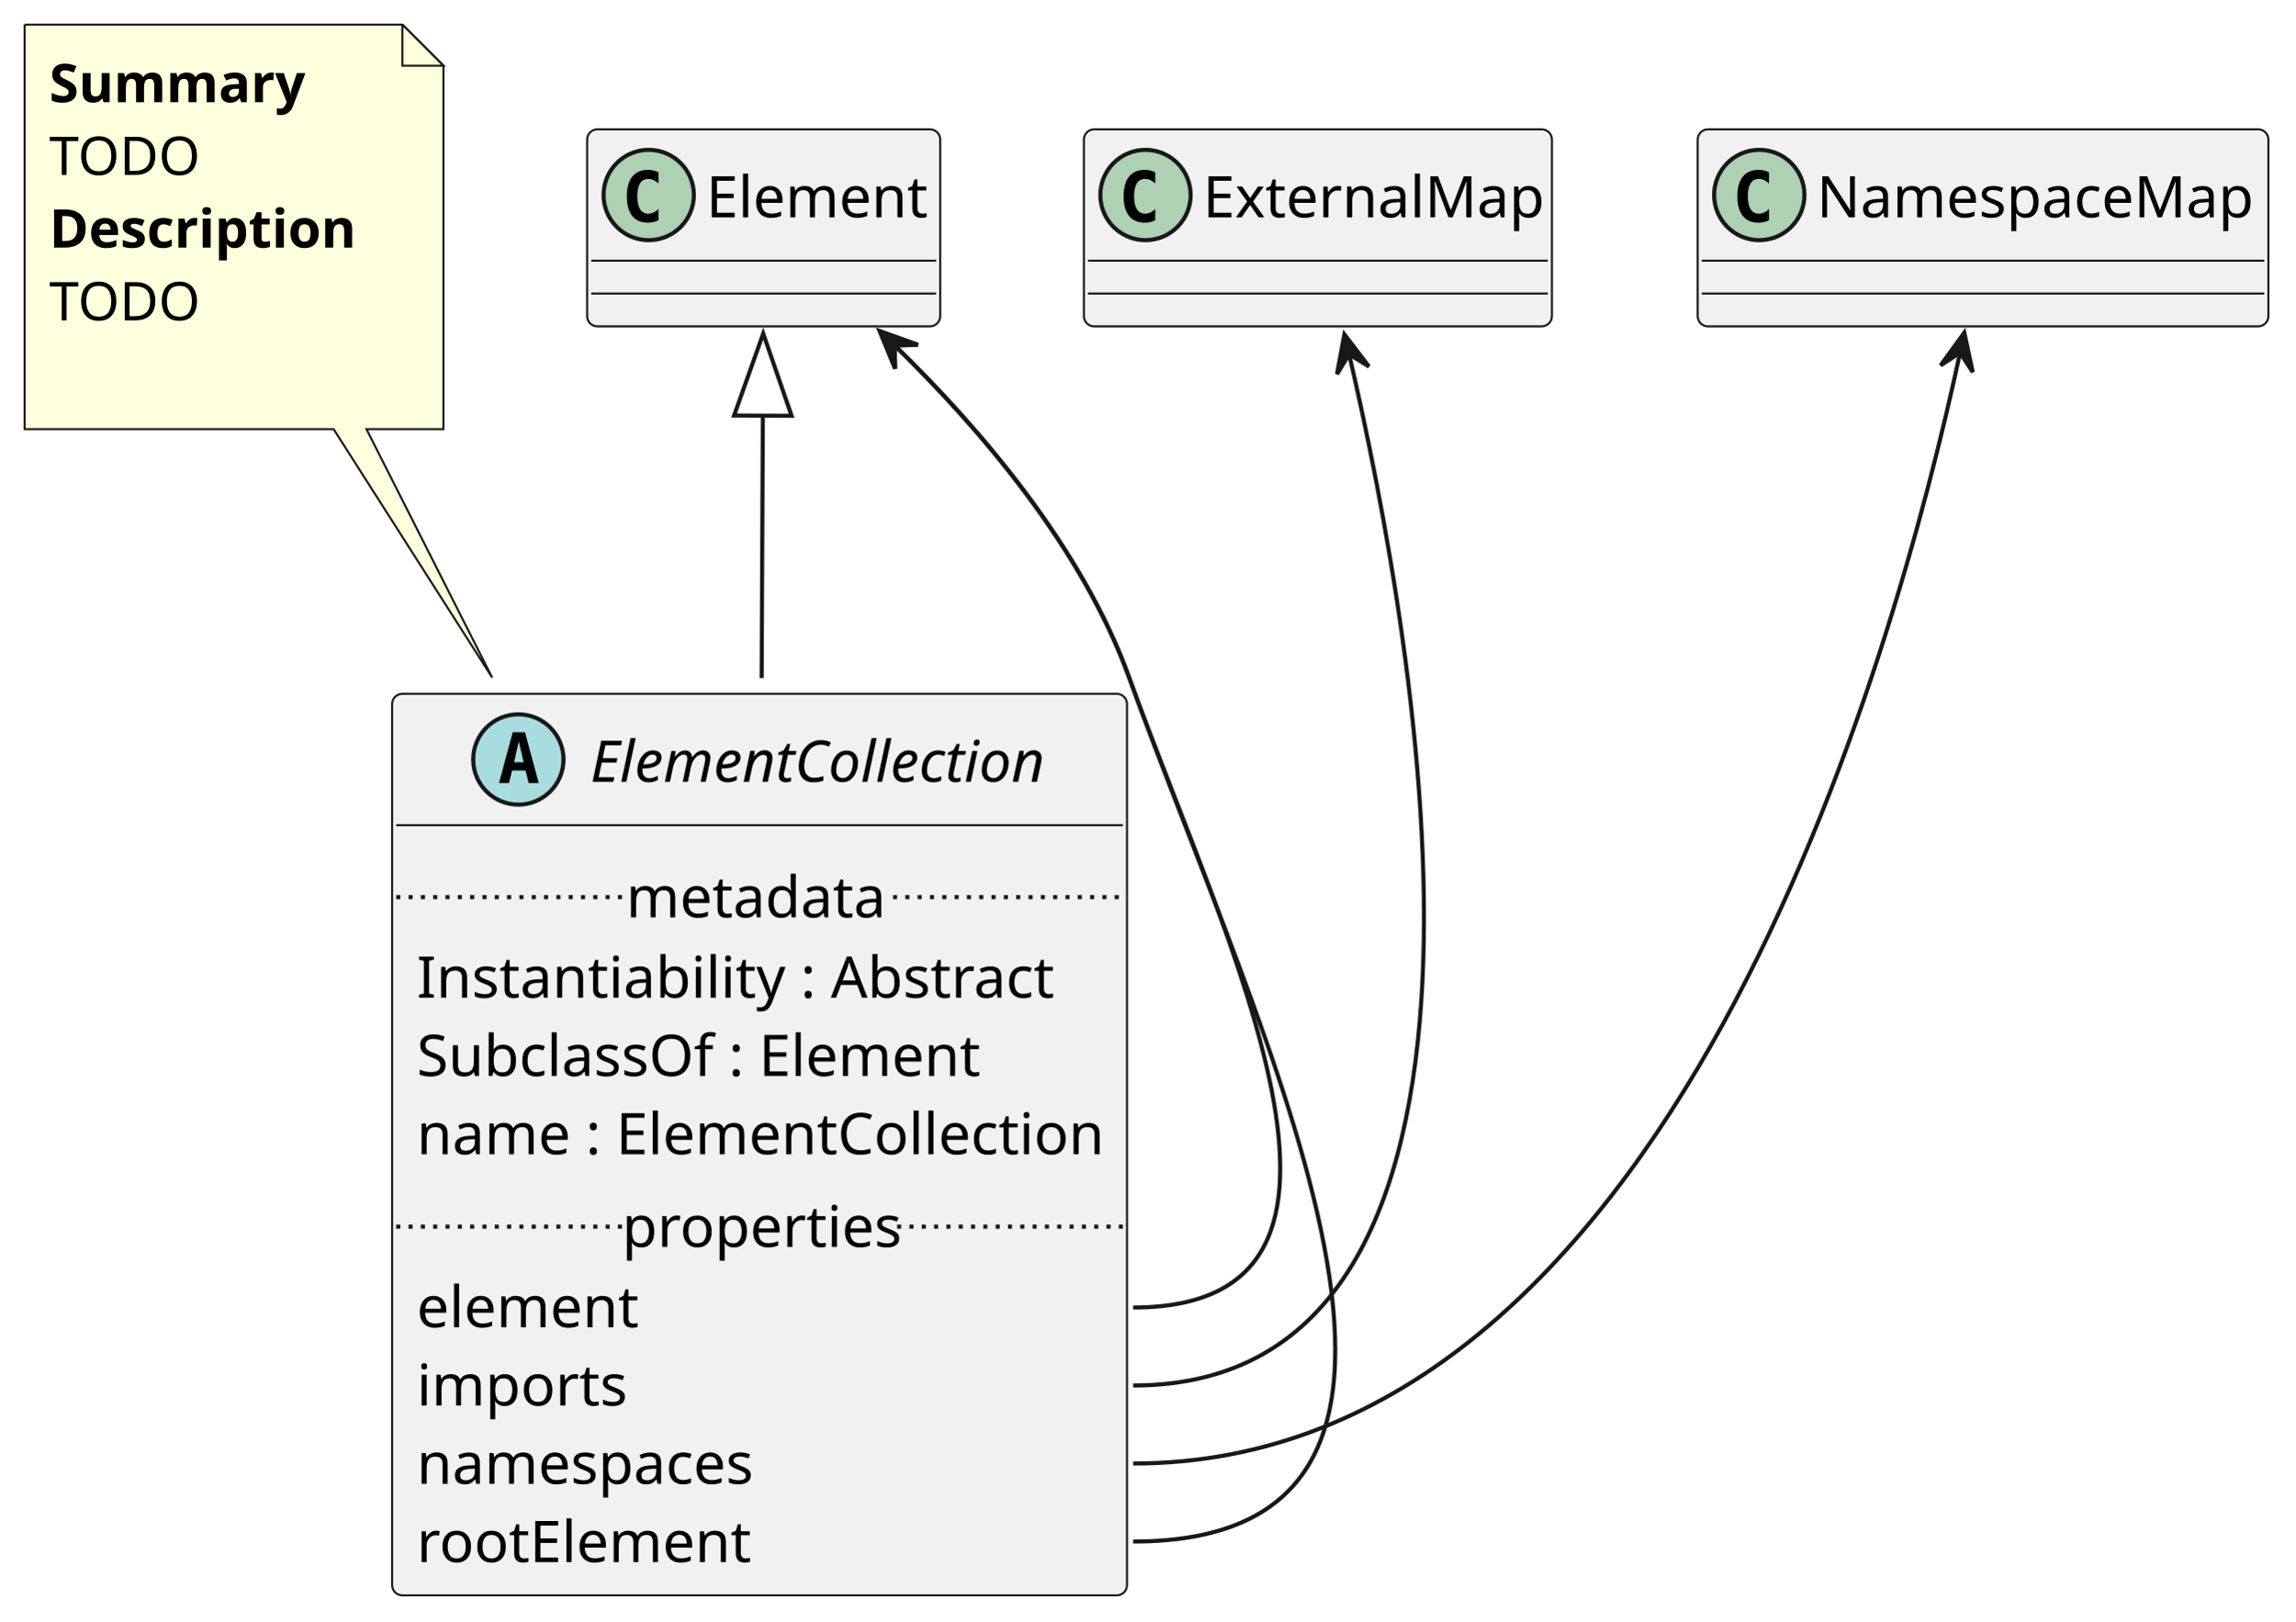
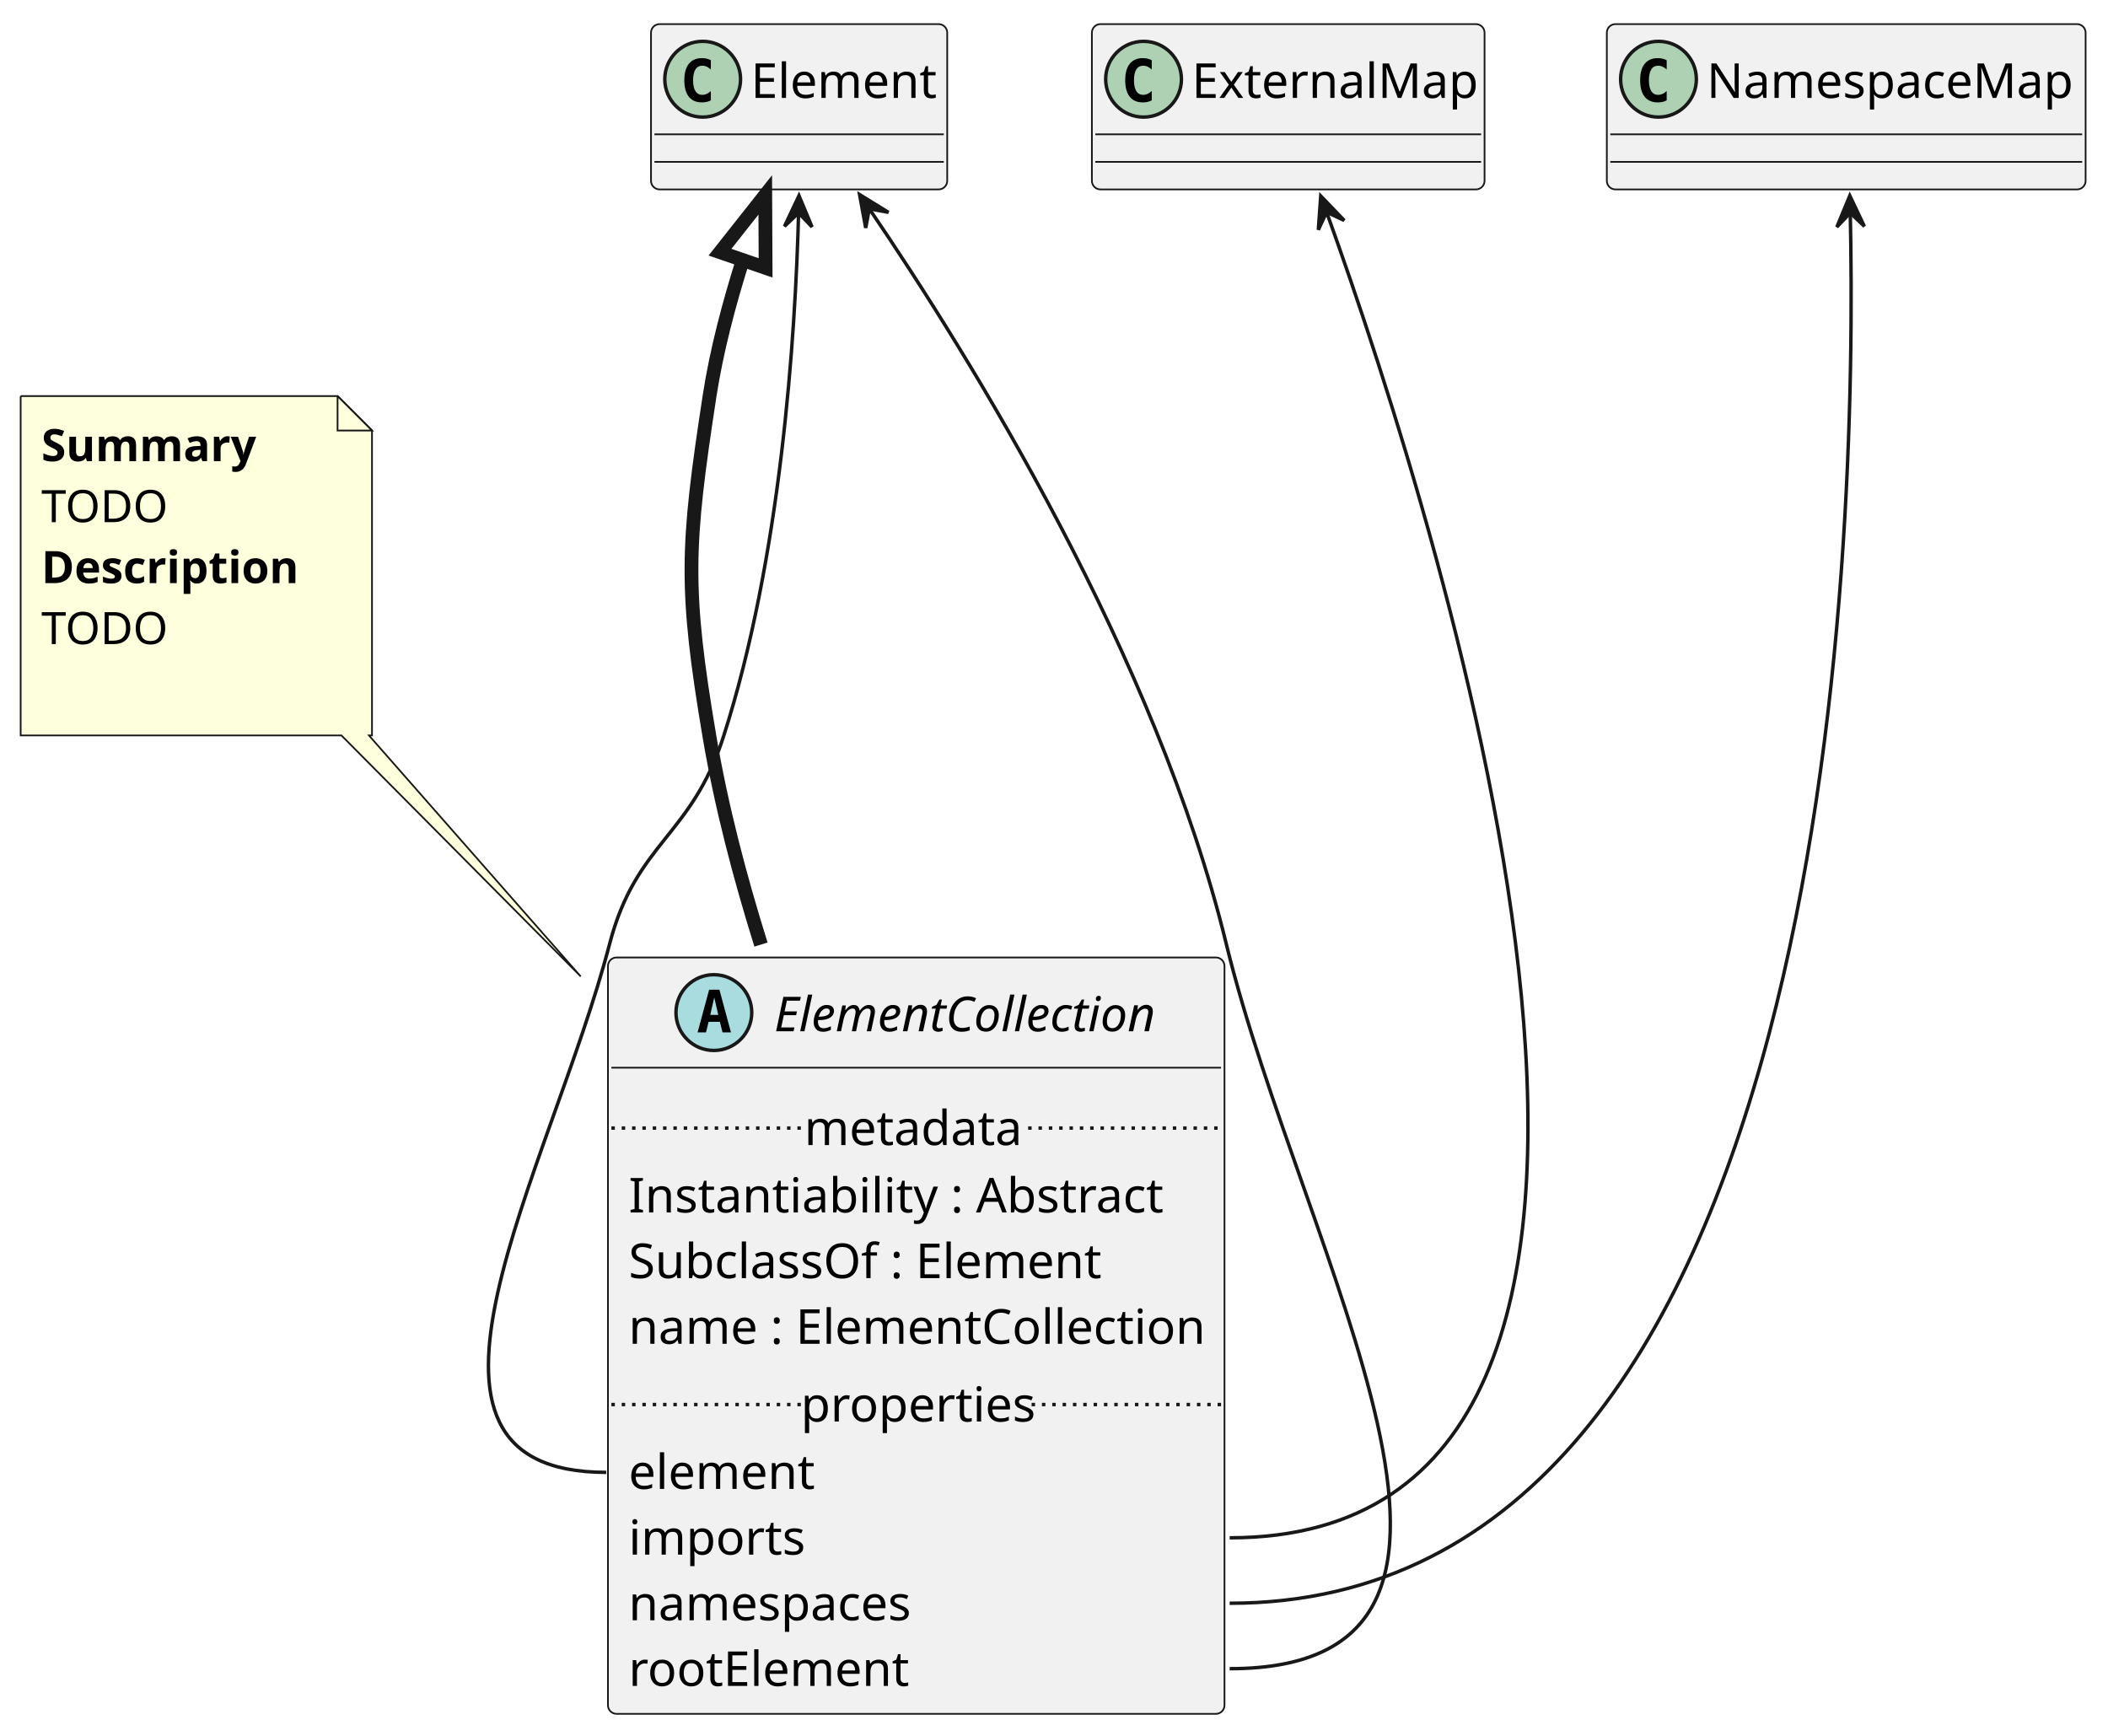
- <svg xmlns="http://www.w3.org/2000/svg" contentStyleType="text/css" height="395px" preserveAspectRatio="none" style="width:559px;height:395px;background:#FFFFFF;" version="1.1" viewBox="0 0 559 395" width="559px" zoomAndPan="magnify">
+ <svg xmlns="http://www.w3.org/2000/svg" contentStyleType="text/css" height="504px" preserveAspectRatio="none" style="width:612px;height:504px;background:#FFFFFF;" version="1.1" viewBox="0 0 612 504" width="612px" zoomAndPan="magnify">
  <defs />
  <g>
    <g id="elem_ElementCollection">
-       <rect codeLine="1" fill="#F1F1F1" height="219.611" id="ElementCollection" rx="2.5" ry="2.5" style="stroke:#181818;stroke-width:0.5;" width="179" x="95.5" y="169" />
-       <ellipse cx="126.25" cy="185" fill="#A9DCDF" rx="11" ry="11" style="stroke:#181818;stroke-width:1.0;" />
-       <path d="M124.875,178.359 L127.859,178.359 L131.219,190.75 L128.766,190.75 L128,187.688 L124.719,187.688 L123.969,190.75 L121.531,190.75 L124.875,178.359 Z M127.531,185.672 L126.359,180.594 L125.203,185.672 L127.531,185.672 Z " fill="#000000" />
-       <text fill="#000000" font-family="sans-serif" font-size="14" font-style="italic" lengthAdjust="spacing" textLength="112" x="143.75" y="190.432">ElementCollection</text>
-       <line style="stroke:#181818;stroke-width:0.5;" x1="96.5" x2="273.5" y1="201" y2="201" />
-       <text fill="#000000" font-family="sans-serif" font-size="14" lengthAdjust="spacing" textLength="156" x="101.5" y="243.034">Instantiability : Abstract</text>
-       <text fill="#000000" font-family="sans-serif" font-size="14" lengthAdjust="spacing" textLength="137" x="101.5" y="262.102">SubclassOf : Element</text>
-       <text fill="#000000" font-family="sans-serif" font-size="14" lengthAdjust="spacing" textLength="167" x="101.5" y="281.17">name : ElementCollection</text>
-       <line style="stroke:#181818;stroke-width:1.0;stroke-dasharray:1.0,2.0;" x1="96.5" x2="152.5" y1="218.534" y2="218.534" />
-       <text fill="#000000" font-family="sans-serif" font-size="14" lengthAdjust="spacing" textLength="65" x="152.5" y="223.466">metadata</text>
-       <line style="stroke:#181818;stroke-width:1.0;stroke-dasharray:1.0,2.0;" x1="217.5" x2="273.5" y1="218.534" y2="218.534" />
-       <text fill="#000000" font-family="sans-serif" font-size="14" lengthAdjust="spacing" textLength="54" x="101.5" y="323.305">element</text>
-       <text fill="#000000" font-family="sans-serif" font-size="14" lengthAdjust="spacing" textLength="51" x="101.5" y="342.373">imports</text>
-       <text fill="#000000" font-family="sans-serif" font-size="14" lengthAdjust="spacing" textLength="82" x="101.5" y="361.441">namespaces</text>
-       <text fill="#000000" font-family="sans-serif" font-size="14" lengthAdjust="spacing" textLength="83" x="101.5" y="380.509">rootElement</text>
-       <line style="stroke:#181818;stroke-width:1.0;stroke-dasharray:1.0,2.0;" x1="96.5" x2="151.5" y1="298.806" y2="298.806" />
-       <text fill="#000000" font-family="sans-serif" font-size="14" lengthAdjust="spacing" textLength="67" x="151.5" y="303.738">properties</text>
-       <line style="stroke:#181818;stroke-width:1.0;stroke-dasharray:1.0,2.0;" x1="218.5" x2="273.5" y1="298.806" y2="298.806" />
+       <rect codeLine="1" fill="#F1F1F1" height="219.611" id="ElementCollection" rx="2.5" ry="2.5" style="stroke:#181818;stroke-width:0.5;" width="179" x="176.5" y="278" />
+       <ellipse cx="207.25" cy="294" fill="#A9DCDF" rx="11" ry="11" style="stroke:#181818;stroke-width:1.0;" />
+       <path d="M205.875,287.359 L208.859,287.359 L212.219,299.75 L209.766,299.75 L209,296.688 L205.719,296.688 L204.969,299.75 L202.531,299.75 L205.875,287.359 Z M208.531,294.672 L207.359,289.594 L206.203,294.672 L208.531,294.672 Z " fill="#000000" />
+       <text fill="#000000" font-family="sans-serif" font-size="14" font-style="italic" lengthAdjust="spacing" textLength="112" x="224.75" y="299.432">ElementCollection</text>
+       <line style="stroke:#181818;stroke-width:0.5;" x1="177.5" x2="354.5" y1="310" y2="310" />
+       <text fill="#000000" font-family="sans-serif" font-size="14" lengthAdjust="spacing" textLength="156" x="182.5" y="352.034">Instantiability : Abstract</text>
+       <text fill="#000000" font-family="sans-serif" font-size="14" lengthAdjust="spacing" textLength="137" x="182.5" y="371.102">SubclassOf : Element</text>
+       <text fill="#000000" font-family="sans-serif" font-size="14" lengthAdjust="spacing" textLength="167" x="182.5" y="390.17">name : ElementCollection</text>
+       <line style="stroke:#181818;stroke-width:1.0;stroke-dasharray:1.0,2.0;" x1="177.5" x2="233.5" y1="327.534" y2="327.534" />
+       <text fill="#000000" font-family="sans-serif" font-size="14" lengthAdjust="spacing" textLength="65" x="233.5" y="332.466">metadata</text>
+       <line style="stroke:#181818;stroke-width:1.0;stroke-dasharray:1.0,2.0;" x1="298.5" x2="354.5" y1="327.534" y2="327.534" />
+       <text fill="#000000" font-family="sans-serif" font-size="14" lengthAdjust="spacing" textLength="54" x="182.5" y="432.305">element</text>
+       <text fill="#000000" font-family="sans-serif" font-size="14" lengthAdjust="spacing" textLength="51" x="182.5" y="451.373">imports</text>
+       <text fill="#000000" font-family="sans-serif" font-size="14" lengthAdjust="spacing" textLength="82" x="182.5" y="470.441">namespaces</text>
+       <text fill="#000000" font-family="sans-serif" font-size="14" lengthAdjust="spacing" textLength="83" x="182.5" y="489.509">rootElement</text>
+       <line style="stroke:#181818;stroke-width:1.0;stroke-dasharray:1.0,2.0;" x1="177.5" x2="232.5" y1="407.806" y2="407.806" />
+       <text fill="#000000" font-family="sans-serif" font-size="14" lengthAdjust="spacing" textLength="67" x="232.5" y="412.738">properties</text>
+       <line style="stroke:#181818;stroke-width:1.0;stroke-dasharray:1.0,2.0;" x1="299.5" x2="354.5" y1="407.806" y2="407.806" />
    </g>
    <g id="elem_GMN3">
-       <path d="M6,6 L6,104.53 A0,0 0 0 0 6,104.53 L81.25,104.53 L119.87,165.05 L89.25,104.53 L108,104.53 A0,0 0 0 0 108,104.53 L108,16 L98,6 L6,6 A0,0 0 0 0 6,6 " fill="#FEFFDD" style="stroke:#181818;stroke-width:0.5;" />
-       <path d="M98,6 L98,16 L108,16 L98,6 " fill="#FEFFDD" style="stroke:#181818;stroke-width:0.5;" />
-       <text fill="#000000" font-family="sans-serif" font-size="13" font-weight="bold" lengthAdjust="spacing" textLength="62" x="12" y="24.897">Summary</text>
-       <text fill="#000000" font-family="sans-serif" font-size="13" lengthAdjust="spacing" textLength="38" x="12" y="42.603">TODO</text>
-       <text fill="#000000" font-family="sans-serif" font-size="13" font-weight="bold" lengthAdjust="spacing" textLength="81" x="12" y="60.309">Description</text>
-       <text fill="#000000" font-family="sans-serif" font-size="13" lengthAdjust="spacing" textLength="38" x="12" y="78.015">TODO</text>
-       <text fill="#000000" font-family="sans-serif" font-size="13" lengthAdjust="spacing" textLength="3" x="12" y="95.721"> </text>
+       <path d="M6,115 L6,213.53 A0,0 0 0 0 6,213.53 L99.12,213.53 L168.6,283.51 L107.12,213.53 L108,213.53 A0,0 0 0 0 108,213.53 L108,125 L98,115 L6,115 A0,0 0 0 0 6,115 " fill="#FEFFDD" style="stroke:#181818;stroke-width:0.5;" />
+       <path d="M98,115 L98,125 L108,125 L98,115 " fill="#FEFFDD" style="stroke:#181818;stroke-width:0.5;" />
+       <text fill="#000000" font-family="sans-serif" font-size="13" font-weight="bold" lengthAdjust="spacing" textLength="62" x="12" y="133.897">Summary</text>
+       <text fill="#000000" font-family="sans-serif" font-size="13" lengthAdjust="spacing" textLength="38" x="12" y="151.603">TODO</text>
+       <text fill="#000000" font-family="sans-serif" font-size="13" font-weight="bold" lengthAdjust="spacing" textLength="81" x="12" y="169.309">Description</text>
+       <text fill="#000000" font-family="sans-serif" font-size="13" lengthAdjust="spacing" textLength="38" x="12" y="187.015">TODO</text>
+       <text fill="#000000" font-family="sans-serif" font-size="13" lengthAdjust="spacing" textLength="3" x="12" y="204.721"> </text>
    </g>
    <g id="elem_Element">
-       <rect fill="#F1F1F1" height="48" id="Element" rx="2.5" ry="2.5" style="stroke:#181818;stroke-width:0.5;" width="86" x="143" y="31.5" />
-       <ellipse cx="158" cy="47.5" fill="#ADD1B2" rx="11" ry="11" style="stroke:#181818;stroke-width:1.0;" />
-       <path d="M157.797,54.234 Q155.312,54.234 153.984,52.594 Q152.672,50.922 152.672,47.812 Q152.672,44.688 153.984,43.031 Q155.312,41.375 157.797,41.375 Q158.516,41.375 159.172,41.531 Q159.812,41.688 160.375,41.984 L160.375,44.703 Q160.016,44.359 159.719,44.172 Q159.422,43.969 159.156,43.844 Q158.844,43.703 158.531,43.641 Q158.234,43.578 157.922,43.578 Q156.594,43.578 155.906,44.641 Q155.219,45.734 155.219,47.812 Q155.219,49.906 155.906,50.969 Q156.594,52.047 157.922,52.047 Q158.562,52.047 159.156,51.766 Q159.453,51.641 159.734,51.453 Q160.031,51.25 160.375,50.922 L160.375,53.641 Q159.797,53.938 159.156,54.094 Q158.516,54.234 157.797,54.234 Z " fill="#000000" />
-       <text fill="#000000" font-family="sans-serif" font-size="14" lengthAdjust="spacing" textLength="54" x="172" y="52.932">Element</text>
-       <line style="stroke:#181818;stroke-width:0.5;" x1="144" x2="228" y1="63.5" y2="63.5" />
-       <line style="stroke:#181818;stroke-width:0.5;" x1="144" x2="228" y1="71.5" y2="71.5" />
+       <rect fill="#F1F1F1" height="48" id="Element" rx="2.5" ry="2.5" style="stroke:#181818;stroke-width:0.5;" width="86" x="189" y="7" />
+       <ellipse cx="204" cy="23" fill="#ADD1B2" rx="11" ry="11" style="stroke:#181818;stroke-width:1.0;" />
+       <path d="M203.797,29.734 Q201.312,29.734 199.984,28.094 Q198.672,26.422 198.672,23.312 Q198.672,20.188 199.984,18.531 Q201.312,16.875 203.797,16.875 Q204.516,16.875 205.172,17.031 Q205.812,17.188 206.375,17.484 L206.375,20.203 Q206.016,19.859 205.719,19.672 Q205.422,19.469 205.156,19.344 Q204.844,19.203 204.531,19.141 Q204.234,19.078 203.922,19.078 Q202.594,19.078 201.906,20.141 Q201.219,21.234 201.219,23.312 Q201.219,25.406 201.906,26.469 Q202.594,27.547 203.922,27.547 Q204.562,27.547 205.156,27.266 Q205.453,27.141 205.734,26.953 Q206.031,26.75 206.375,26.422 L206.375,29.141 Q205.797,29.438 205.156,29.594 Q204.516,29.734 203.797,29.734 Z " fill="#000000" />
+       <text fill="#000000" font-family="sans-serif" font-size="14" lengthAdjust="spacing" textLength="54" x="218" y="28.432">Element</text>
+       <line style="stroke:#181818;stroke-width:0.5;" x1="190" x2="274" y1="39" y2="39" />
+       <line style="stroke:#181818;stroke-width:0.5;" x1="190" x2="274" y1="47" y2="47" />
    </g>
    <g id="elem_ExternalMap">
-       <rect fill="#F1F1F1" height="48" id="ExternalMap" rx="2.5" ry="2.5" style="stroke:#181818;stroke-width:0.5;" width="114" x="264" y="31.5" />
-       <ellipse cx="279" cy="47.5" fill="#ADD1B2" rx="11" ry="11" style="stroke:#181818;stroke-width:1.0;" />
-       <path d="M278.797,54.234 Q276.312,54.234 274.984,52.594 Q273.672,50.922 273.672,47.812 Q273.672,44.688 274.984,43.031 Q276.312,41.375 278.797,41.375 Q279.516,41.375 280.172,41.531 Q280.812,41.688 281.375,41.984 L281.375,44.703 Q281.016,44.359 280.719,44.172 Q280.422,43.969 280.156,43.844 Q279.844,43.703 279.531,43.641 Q279.234,43.578 278.922,43.578 Q277.594,43.578 276.906,44.641 Q276.219,45.734 276.219,47.812 Q276.219,49.906 276.906,50.969 Q277.594,52.047 278.922,52.047 Q279.562,52.047 280.156,51.766 Q280.453,51.641 280.734,51.453 Q281.031,51.25 281.375,50.922 L281.375,53.641 Q280.797,53.938 280.156,54.094 Q279.516,54.234 278.797,54.234 Z " fill="#000000" />
-       <text fill="#000000" font-family="sans-serif" font-size="14" lengthAdjust="spacing" textLength="82" x="293" y="52.932">ExternalMap</text>
-       <line style="stroke:#181818;stroke-width:0.5;" x1="265" x2="377" y1="63.5" y2="63.5" />
-       <line style="stroke:#181818;stroke-width:0.5;" x1="265" x2="377" y1="71.5" y2="71.5" />
+       <rect fill="#F1F1F1" height="48" id="ExternalMap" rx="2.5" ry="2.5" style="stroke:#181818;stroke-width:0.5;" width="114" x="317" y="7" />
+       <ellipse cx="332" cy="23" fill="#ADD1B2" rx="11" ry="11" style="stroke:#181818;stroke-width:1.0;" />
+       <path d="M331.797,29.734 Q329.312,29.734 327.984,28.094 Q326.672,26.422 326.672,23.312 Q326.672,20.188 327.984,18.531 Q329.312,16.875 331.797,16.875 Q332.516,16.875 333.172,17.031 Q333.812,17.188 334.375,17.484 L334.375,20.203 Q334.016,19.859 333.719,19.672 Q333.422,19.469 333.156,19.344 Q332.844,19.203 332.531,19.141 Q332.234,19.078 331.922,19.078 Q330.594,19.078 329.906,20.141 Q329.219,21.234 329.219,23.312 Q329.219,25.406 329.906,26.469 Q330.594,27.547 331.922,27.547 Q332.562,27.547 333.156,27.266 Q333.453,27.141 333.734,26.953 Q334.031,26.75 334.375,26.422 L334.375,29.141 Q333.797,29.438 333.156,29.594 Q332.516,29.734 331.797,29.734 Z " fill="#000000" />
+       <text fill="#000000" font-family="sans-serif" font-size="14" lengthAdjust="spacing" textLength="82" x="346" y="28.432">ExternalMap</text>
+       <line style="stroke:#181818;stroke-width:0.5;" x1="318" x2="430" y1="39" y2="39" />
+       <line style="stroke:#181818;stroke-width:0.5;" x1="318" x2="430" y1="47" y2="47" />
    </g>
    <g id="elem_NamespaceMap">
-       <rect fill="#F1F1F1" height="48" id="NamespaceMap" rx="2.5" ry="2.5" style="stroke:#181818;stroke-width:0.5;" width="139" x="413.5" y="31.5" />
-       <ellipse cx="428.5" cy="47.5" fill="#ADD1B2" rx="11" ry="11" style="stroke:#181818;stroke-width:1.0;" />
-       <path d="M428.297,54.234 Q425.812,54.234 424.484,52.594 Q423.172,50.922 423.172,47.812 Q423.172,44.688 424.484,43.031 Q425.812,41.375 428.297,41.375 Q429.016,41.375 429.672,41.531 Q430.312,41.688 430.875,41.984 L430.875,44.703 Q430.516,44.359 430.219,44.172 Q429.922,43.969 429.656,43.844 Q429.344,43.703 429.031,43.641 Q428.734,43.578 428.422,43.578 Q427.094,43.578 426.406,44.641 Q425.719,45.734 425.719,47.812 Q425.719,49.906 426.406,50.969 Q427.094,52.047 428.422,52.047 Q429.062,52.047 429.656,51.766 Q429.953,51.641 430.234,51.453 Q430.531,51.25 430.875,50.922 L430.875,53.641 Q430.297,53.938 429.656,54.094 Q429.016,54.234 428.297,54.234 Z " fill="#000000" />
-       <text fill="#000000" font-family="sans-serif" font-size="14" lengthAdjust="spacing" textLength="107" x="442.5" y="52.932">NamespaceMap</text>
-       <line style="stroke:#181818;stroke-width:0.5;" x1="414.5" x2="551.5" y1="63.5" y2="63.5" />
-       <line style="stroke:#181818;stroke-width:0.5;" x1="414.5" x2="551.5" y1="71.5" y2="71.5" />
+       <rect fill="#F1F1F1" height="48" id="NamespaceMap" rx="2.5" ry="2.5" style="stroke:#181818;stroke-width:0.5;" width="139" x="466.5" y="7" />
+       <ellipse cx="481.5" cy="23" fill="#ADD1B2" rx="11" ry="11" style="stroke:#181818;stroke-width:1.0;" />
+       <path d="M481.297,29.734 Q478.812,29.734 477.484,28.094 Q476.172,26.422 476.172,23.312 Q476.172,20.188 477.484,18.531 Q478.812,16.875 481.297,16.875 Q482.016,16.875 482.672,17.031 Q483.312,17.188 483.875,17.484 L483.875,20.203 Q483.516,19.859 483.219,19.672 Q482.922,19.469 482.656,19.344 Q482.344,19.203 482.031,19.141 Q481.734,19.078 481.422,19.078 Q480.094,19.078 479.406,20.141 Q478.719,21.234 478.719,23.312 Q478.719,25.406 479.406,26.469 Q480.094,27.547 481.422,27.547 Q482.062,27.547 482.656,27.266 Q482.953,27.141 483.234,26.953 Q483.531,26.75 483.875,26.422 L483.875,29.141 Q483.297,29.438 482.656,29.594 Q482.016,29.734 481.297,29.734 Z " fill="#000000" />
+       <text fill="#000000" font-family="sans-serif" font-size="14" lengthAdjust="spacing" textLength="107" x="495.5" y="28.432">NamespaceMap</text>
+       <line style="stroke:#181818;stroke-width:0.5;" x1="467.5" x2="604.5" y1="39" y2="39" />
+       <line style="stroke:#181818;stroke-width:0.5;" x1="467.5" x2="604.5" y1="47" y2="47" />
    </g>
    <g id="link_Element_ElementCollection">
-       <path codeLine="19" d="M185.8,101 C185.71,119.7 185.61,142.39 185.51,165.17 " fill="none" id="Element-backto-ElementCollection" style="stroke:#181818;stroke-width:1.0;" />
-       <polygon fill="none" points="178.8,101.21,185.89,81.25,192.8,101.28,178.8,101.21" style="stroke:#181818;stroke-width:1.0;" />
+       <path codeLine="19" d="M215.7,75.37 C211.71,87.96 208.01,101.87 206,115 C199.35,158.49 198.67,170.61 206,214 C209.35,233.85 214.74,254.47 220.93,274.25 " fill="none" id="Element-backto-ElementCollection" style="stroke:#181818;stroke-width:4.0;" />
+       <polygon fill="none" points="209.03,73.22,222.17,56.59,222.27,77.78,209.03,73.22" style="stroke:#181818;stroke-width:4.0;" />
    </g>
    <g id="link_Element_ElementCollection">
-       <path codeLine="20" d="M217.78,84.02 C238.41,104.1 263.53,133.26 275,165 C298.19,229.16 344.22,318.5 276,318.5 " fill="none" id="Element-backto-ElementCollection-1" style="stroke:#181818;stroke-width:1.0;" />
-       <polygon fill="#181818" points="214.28,80.67,218.019,89.782,217.893,84.126,223.549,84,214.28,80.67" style="stroke:#181818;stroke-width:1.0;" />
+       <path codeLine="20" d="M231.86,61.37 C230.92,97.96 226.74,162.02 210,214 C200.67,242.97 184.67,244.55 177,274 C159.81,340.02 107.78,427.5 176,427.5 " fill="none" id="Element-backto-ElementCollection-1" style="stroke:#181818;stroke-width:1.0;" />
+       <polygon fill="#181818" points="231.96,56.81,227.755,65.716,231.846,61.809,235.753,65.899,231.96,56.81" style="stroke:#181818;stroke-width:1.0;" />
    </g>
    <g id="link_Element_ElementCollection">
-       <path codeLine="23" d="M217.8,84.02 C238.44,104.09 263.56,133.25 275,165 C306.72,253.02 369.56,375.5 276,375.5 " fill="none" id="Element-backto-ElementCollection-2" style="stroke:#181818;stroke-width:1.0;" />
-       <polygon fill="#181818" points="214.29,80.67,218.029,89.782,217.903,84.126,223.559,84,214.29,80.67" style="stroke:#181818;stroke-width:1.0;" />
+       <path codeLine="23" d="M252.36,60.59 C282.01,104.15 335.73,190.87 356,274 C378.16,364.89 450.56,484.5 357,484.5 " fill="none" id="Element-backto-ElementCollection-2" style="stroke:#181818;stroke-width:1.0;" />
+       <polygon fill="#181818" points="249.55,56.49,251.337,66.175,252.376,60.615,257.937,61.654,249.55,56.49" style="stroke:#181818;stroke-width:1.0;" />
    </g>
    <g id="link_ExternalMap_ElementCollection">
-       <path codeLine="21" d="M328.58,86.22 C345.42,158.48 376.95,337.5 276,337.5 " fill="none" id="ExternalMap-backto-ElementCollection" style="stroke:#181818;stroke-width:1.0;" />
-       <polygon fill="#181818" points="327.45,81.45,325.645,91.132,328.609,86.314,333.427,89.278,327.45,81.45" style="stroke:#181818;stroke-width:1.0;" />
+       <path codeLine="21" d="M385.08,61.42 C419.2,156.05 511.34,446.5 357,446.5 " fill="none" id="ExternalMap-backto-ElementCollection" style="stroke:#181818;stroke-width:1.0;" />
+       <polygon fill="#181818" points="383.44,56.9,382.74,66.724,385.141,61.602,390.263,64.003,383.44,56.9" style="stroke:#181818;stroke-width:1.0;" />
    </g>
    <g id="link_NamespaceMap_ElementCollection">
-       <path codeLine="22" d="M477.48,85.6 C461.32,160.94 406.79,356.5 276,356.5 " fill="none" id="NamespaceMap-backto-ElementCollection" style="stroke:#181818;stroke-width:1.0;" />
-       <polygon fill="#181818" points="478.44,81.02,472.672,89.003,477.41,85.913,480.5,90.651,478.44,81.02" style="stroke:#181818;stroke-width:1.0;" />
+       <path codeLine="22" d="M537.17,61.72 C539.33,159.57 532.11,465.5 357,465.5 " fill="none" id="NamespaceMap-backto-ElementCollection" style="stroke:#181818;stroke-width:1.0;" />
+       <polygon fill="#181818" points="537.04,56.82,533.273,65.92,537.168,61.818,541.27,65.714,537.04,56.82" style="stroke:#181818;stroke-width:1.0;" />
    </g>
  </g>
</svg>
